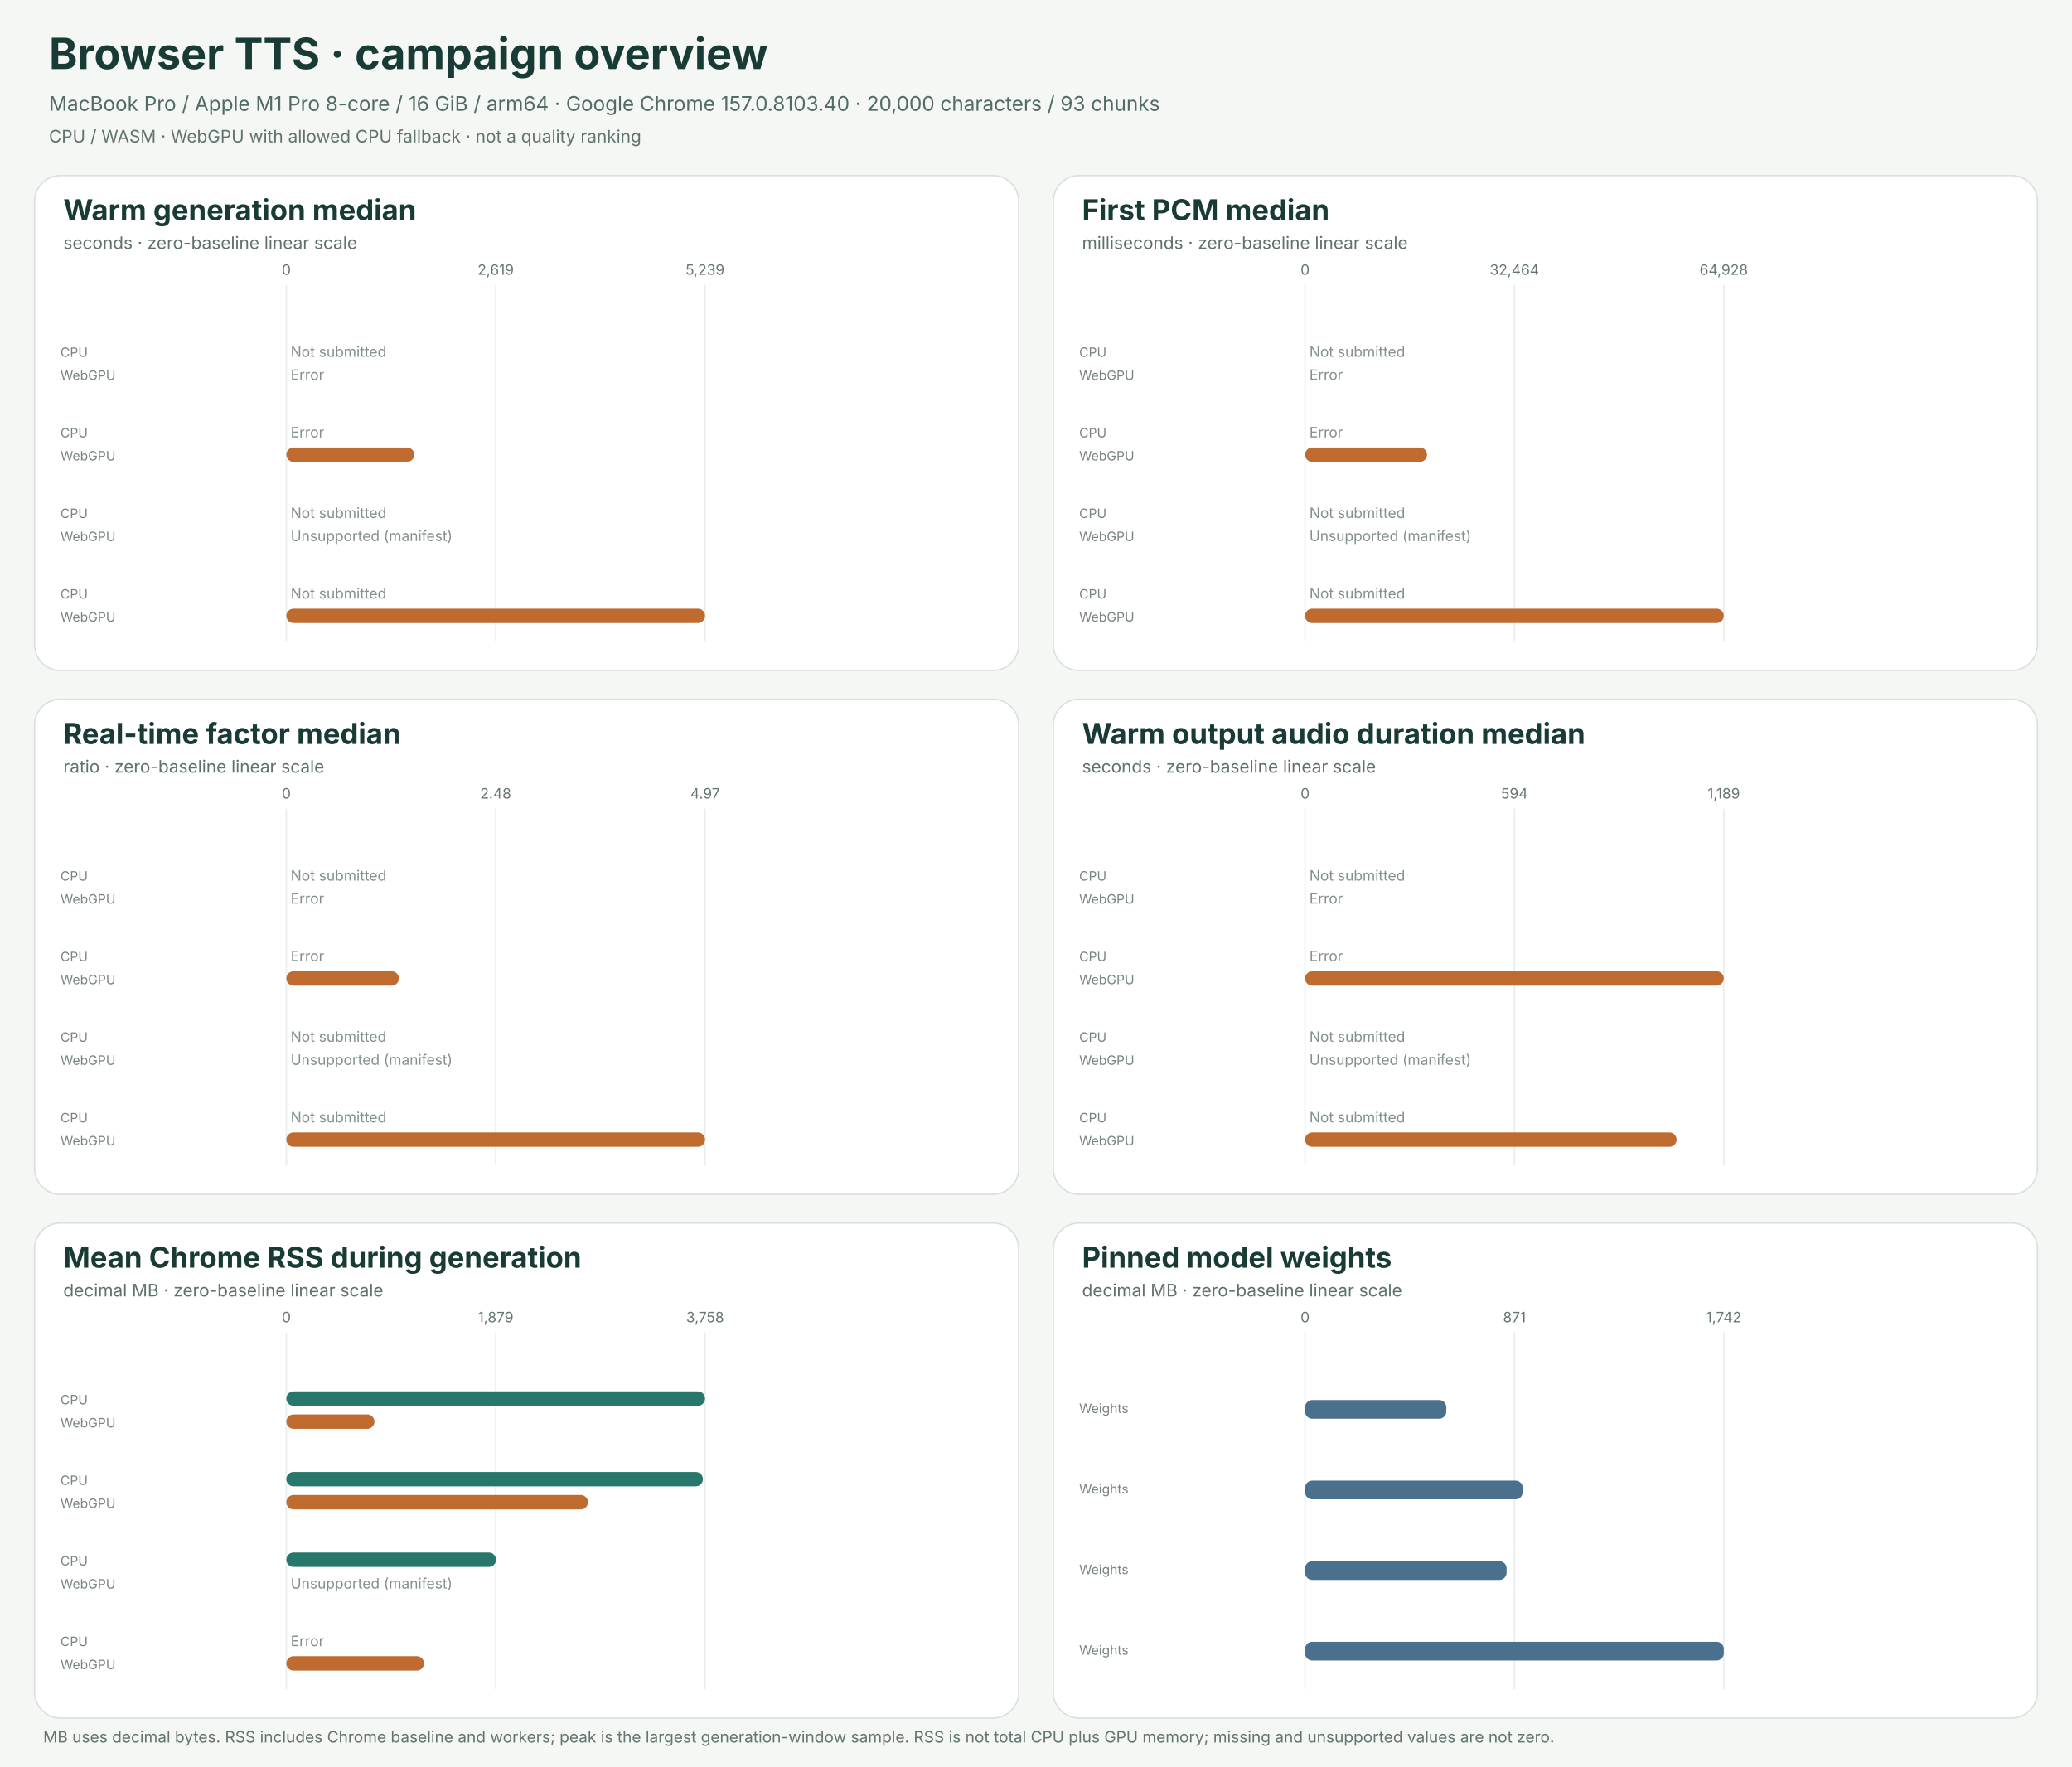
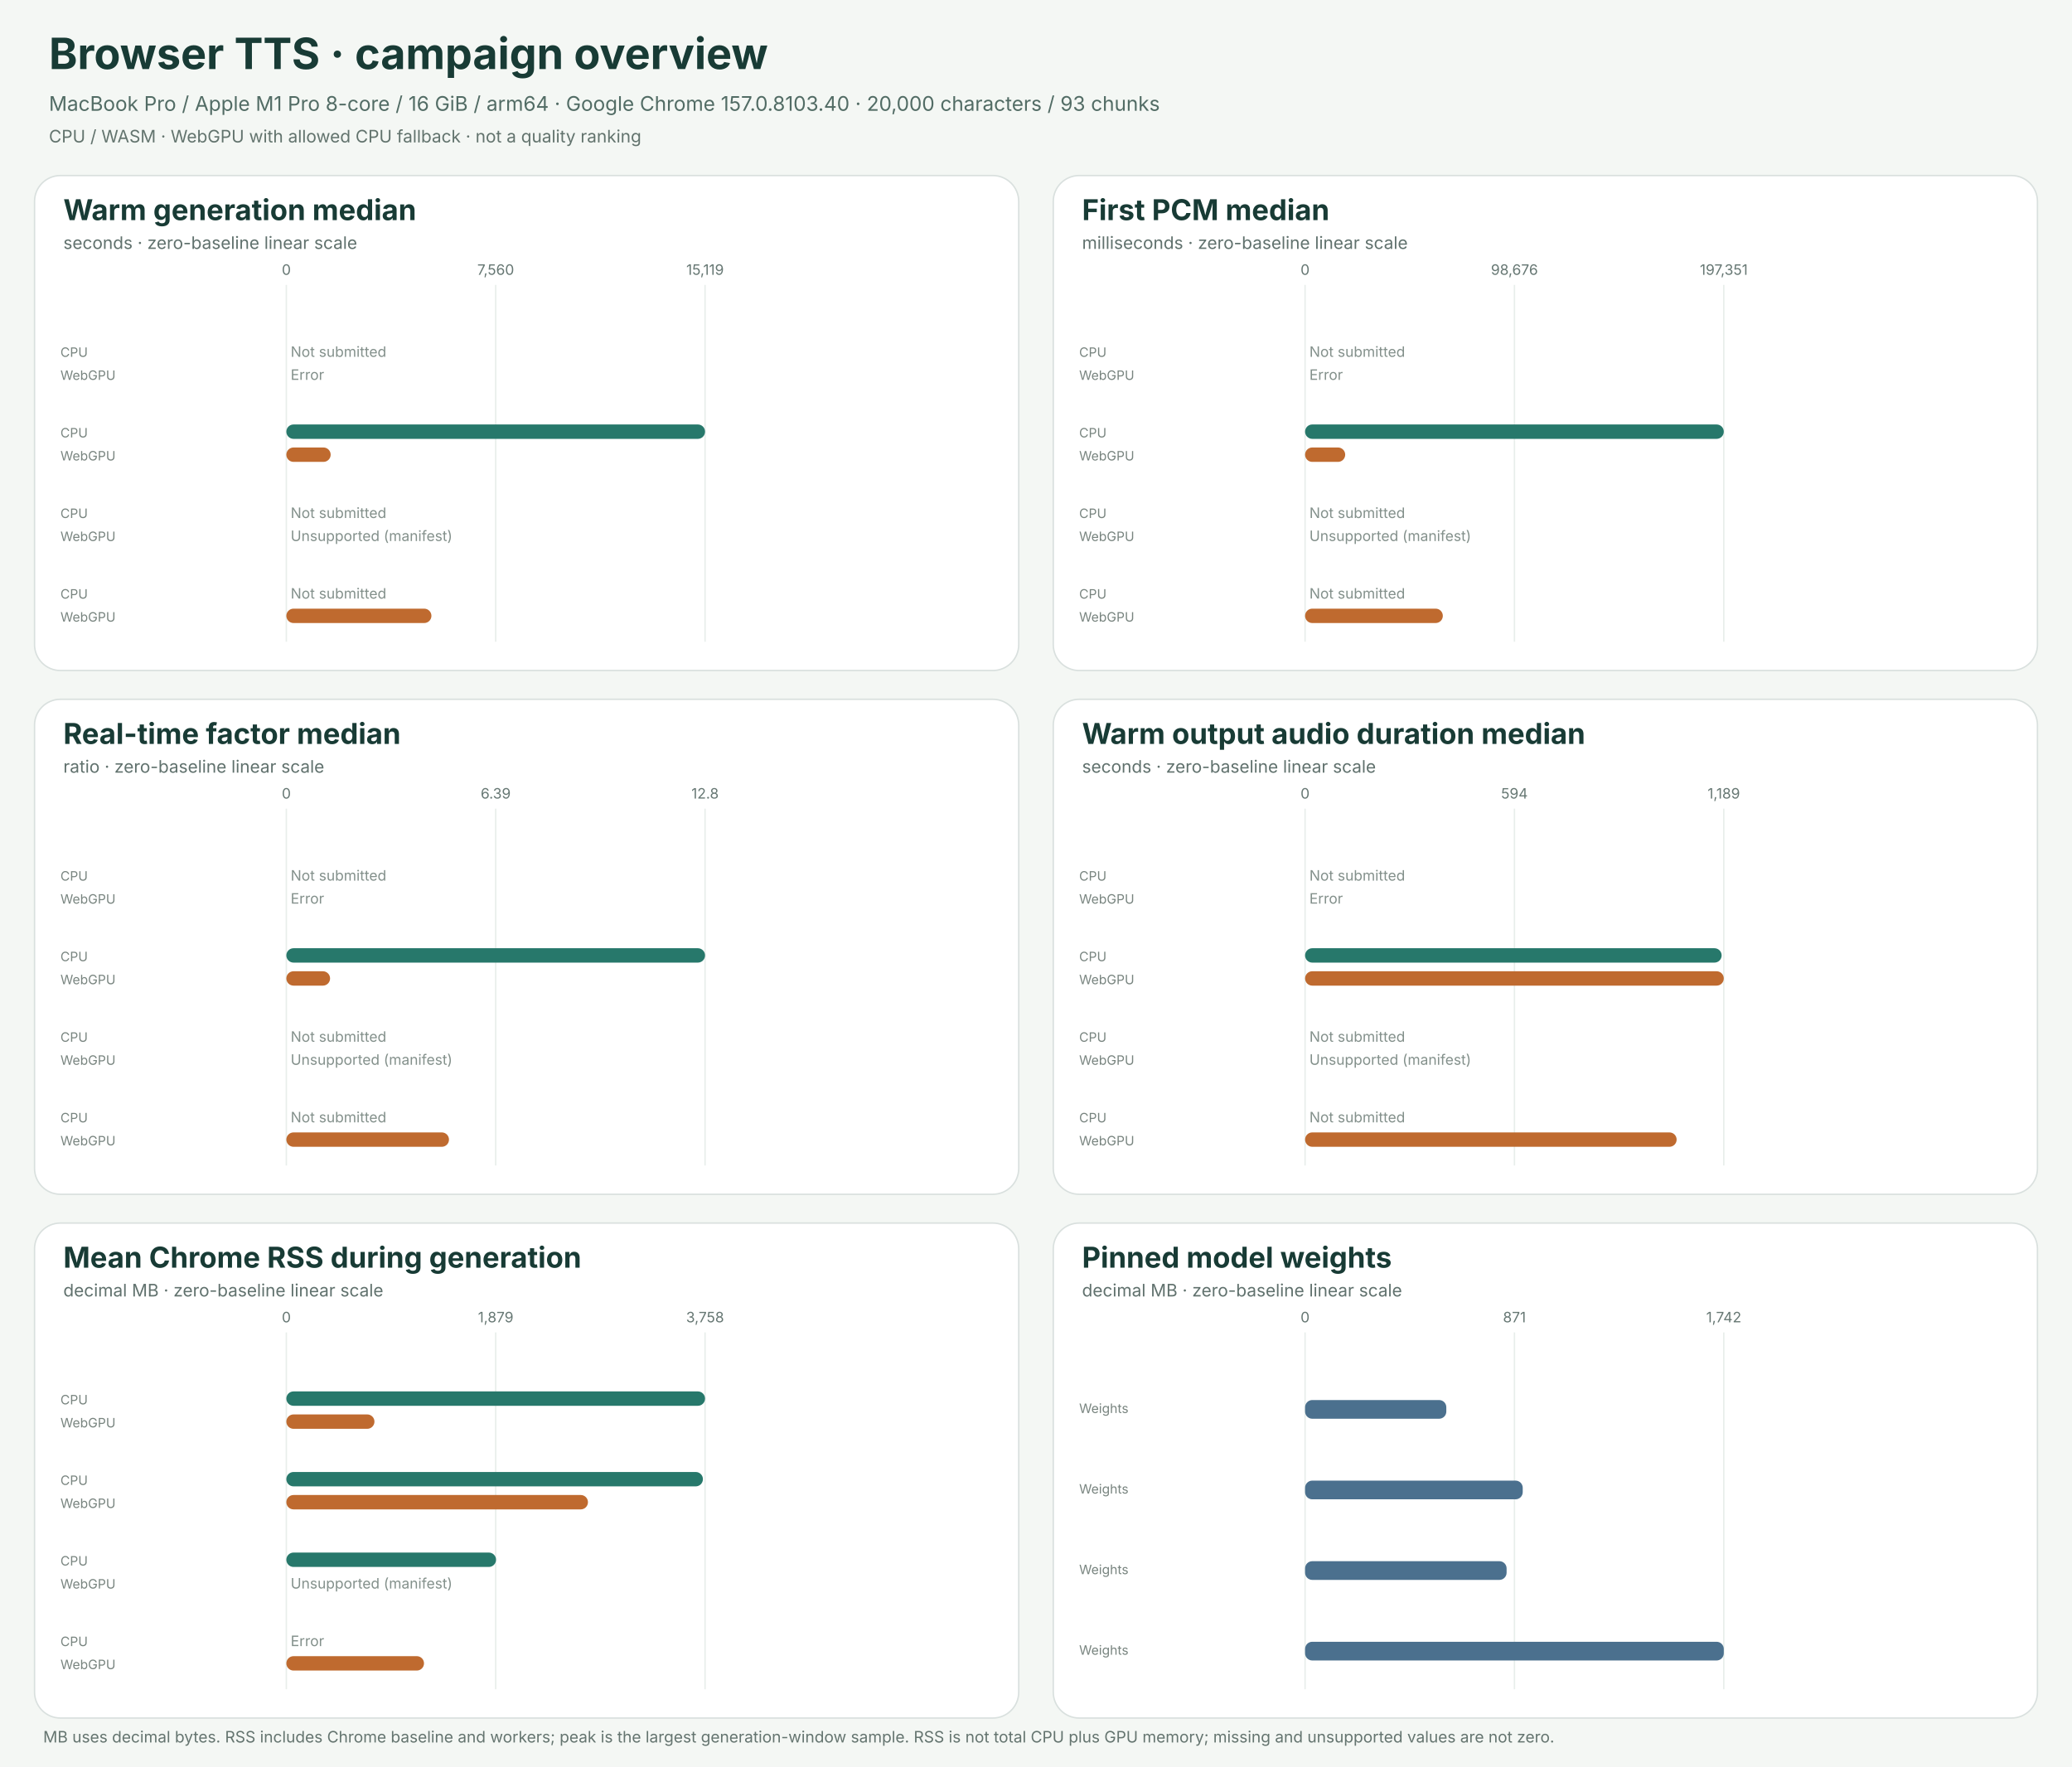
<svg xmlns="http://www.w3.org/2000/svg" width="1440" height="1228" viewBox="0 0 1440 1228" role="img" aria-labelledby="campaign-title campaign-desc">
  <rect width="100%" height="100%" fill="#f4f7f4" />
  <g font-family="system-ui,-apple-system,BlinkMacSystemFont,Segoe UI,sans-serif" fill="#183b35">
    <text x="34" y="48" font-size="30" font-weight="750">Browser TTS · campaign overview</text>
    <text x="34" y="77" font-size="14" fill="#526c65">MacBook Pro / Apple M1 Pro 8-core / 16 GiB / arm64 · Google Chrome 157.0.8103.40 · 20,000 characters / 93 chunks</text>
    <text x="34" y="99" font-size="12" fill="#62736d">CPU / WASM · WebGPU with allowed CPU fallback · not a quality ranking</text>
    <g>
      <rect x="24" y="122" width="684" height="344" rx="18" fill="#ffffff" stroke="#d9e0de" />
      <text x="44" y="153" font-size="20" font-weight="700" fill="#183b35">Warm generation median</text>
      <text x="44" y="173" font-size="12" fill="#60716d">seconds · zero-baseline linear scale</text>
      <path d="M199 198V446" stroke="#e8eeeb" />
      <text x="199" y="191" text-anchor="middle" font-size="10" fill="#667773">0</text>
      <path d="M344.5 198V446" stroke="#e8eeeb" />
-       <text x="344.5" y="191" text-anchor="middle" font-size="10" fill="#667773">2,619</text>
+       <text x="344.5" y="191" text-anchor="middle" font-size="10" fill="#667773">7,560</text>
      <path d="M490 198V446" stroke="#e8eeeb" />
-       <text x="490" y="191" text-anchor="middle" font-size="10" fill="#667773">5,239</text>
+       <text x="490" y="191" text-anchor="middle" font-size="10" fill="#667773">15,119</text>
      <text x="42" y="232" font-size="12" font-weight="600" fill="#243f39" />
      <text x="42" y="248" font-size="9" fill="#78847f">CPU</text>
      <text x="202" y="248" font-size="10" fill="#83908b">Not submitted</text>
      <text x="42" y="264" font-size="9" fill="#78847f">WebGPU</text>
      <text x="202" y="264" font-size="10" fill="#83908b">Error</text>
      <text x="42" y="288" font-size="12" font-weight="600" fill="#243f39" />
      <text x="42" y="304" font-size="9" fill="#78847f">CPU</text>
-       <text x="202" y="304" font-size="10" fill="#83908b">Error</text>
+       <rect x="199" y="295" width="291.00" height="10" rx="5" fill="#27786b" />
+       <text x="498" y="304" font-size="10" fill="#263d37" />
      <text x="42" y="320" font-size="9" fill="#78847f">WebGPU</text>
-       <rect x="199" y="311" width="88.91" height="10" rx="5" fill="#bf6a2f" />
+       <rect x="199" y="311" width="30.81" height="10" rx="5" fill="#bf6a2f" />
      <text x="498" y="320" font-size="10" fill="#263d37" />
      <text x="42" y="344" font-size="12" font-weight="600" fill="#243f39" />
      <text x="42" y="360" font-size="9" fill="#78847f">CPU</text>
      <text x="202" y="360" font-size="10" fill="#83908b">Not submitted</text>
      <text x="42" y="376" font-size="9" fill="#78847f">WebGPU</text>
      <text x="202" y="376" font-size="10" fill="#83908b">Unsupported (manifest)</text>
      <text x="42" y="400" font-size="12" font-weight="600" fill="#243f39" />
      <text x="42" y="416" font-size="9" fill="#78847f">CPU</text>
      <text x="202" y="416" font-size="10" fill="#83908b">Not submitted</text>
      <text x="42" y="432" font-size="9" fill="#78847f">WebGPU</text>
-       <rect x="199" y="423" width="291.00" height="10" rx="5" fill="#bf6a2f" />
+       <rect x="199" y="423" width="100.83" height="10" rx="5" fill="#bf6a2f" />
      <text x="498" y="432" font-size="10" fill="#263d37" />
    </g>
    <g>
      <rect x="732" y="122" width="684" height="344" rx="18" fill="#ffffff" stroke="#d9e0de" />
      <text x="752" y="153" font-size="20" font-weight="700" fill="#183b35">First PCM median</text>
      <text x="752" y="173" font-size="12" fill="#60716d">milliseconds · zero-baseline linear scale</text>
      <path d="M907 198V446" stroke="#e8eeeb" />
      <text x="907" y="191" text-anchor="middle" font-size="10" fill="#667773">0</text>
      <path d="M1052.5 198V446" stroke="#e8eeeb" />
-       <text x="1052.5" y="191" text-anchor="middle" font-size="10" fill="#667773">32,464</text>
+       <text x="1052.5" y="191" text-anchor="middle" font-size="10" fill="#667773">98,676</text>
      <path d="M1198 198V446" stroke="#e8eeeb" />
-       <text x="1198" y="191" text-anchor="middle" font-size="10" fill="#667773">64,928</text>
+       <text x="1198" y="191" text-anchor="middle" font-size="10" fill="#667773">197,351</text>
      <text x="750" y="232" font-size="12" font-weight="600" fill="#243f39" />
      <text x="750" y="248" font-size="9" fill="#78847f">CPU</text>
      <text x="910" y="248" font-size="10" fill="#83908b">Not submitted</text>
      <text x="750" y="264" font-size="9" fill="#78847f">WebGPU</text>
      <text x="910" y="264" font-size="10" fill="#83908b">Error</text>
      <text x="750" y="288" font-size="12" font-weight="600" fill="#243f39" />
      <text x="750" y="304" font-size="9" fill="#78847f">CPU</text>
-       <text x="910" y="304" font-size="10" fill="#83908b">Error</text>
+       <rect x="907" y="295" width="291.00" height="10" rx="5" fill="#27786b" />
+       <text x="1206" y="304" font-size="10" fill="#263d37" />
      <text x="750" y="320" font-size="9" fill="#78847f">WebGPU</text>
-       <rect x="907" y="311" width="84.78" height="10" rx="5" fill="#bf6a2f" />
+       <rect x="907" y="311" width="27.89" height="10" rx="5" fill="#bf6a2f" />
      <text x="1206" y="320" font-size="10" fill="#263d37" />
      <text x="750" y="344" font-size="12" font-weight="600" fill="#243f39" />
      <text x="750" y="360" font-size="9" fill="#78847f">CPU</text>
      <text x="910" y="360" font-size="10" fill="#83908b">Not submitted</text>
      <text x="750" y="376" font-size="9" fill="#78847f">WebGPU</text>
      <text x="910" y="376" font-size="10" fill="#83908b">Unsupported (manifest)</text>
      <text x="750" y="400" font-size="12" font-weight="600" fill="#243f39" />
      <text x="750" y="416" font-size="9" fill="#78847f">CPU</text>
      <text x="910" y="416" font-size="10" fill="#83908b">Not submitted</text>
      <text x="750" y="432" font-size="9" fill="#78847f">WebGPU</text>
-       <rect x="907" y="423" width="291.00" height="10" rx="5" fill="#bf6a2f" />
+       <rect x="907" y="423" width="95.74" height="10" rx="5" fill="#bf6a2f" />
      <text x="1206" y="432" font-size="10" fill="#263d37" />
    </g>
    <g>
      <rect x="24" y="486" width="684" height="344" rx="18" fill="#ffffff" stroke="#d9e0de" />
      <text x="44" y="517" font-size="20" font-weight="700" fill="#183b35">Real-time factor median</text>
      <text x="44" y="537" font-size="12" fill="#60716d">ratio · zero-baseline linear scale</text>
      <path d="M199 562V810" stroke="#e8eeeb" />
      <text x="199" y="555" text-anchor="middle" font-size="10" fill="#667773">0</text>
      <path d="M344.5 562V810" stroke="#e8eeeb" />
-       <text x="344.5" y="555" text-anchor="middle" font-size="10" fill="#667773">2.48</text>
+       <text x="344.5" y="555" text-anchor="middle" font-size="10" fill="#667773">6.39</text>
      <path d="M490 562V810" stroke="#e8eeeb" />
-       <text x="490" y="555" text-anchor="middle" font-size="10" fill="#667773">4.97</text>
+       <text x="490" y="555" text-anchor="middle" font-size="10" fill="#667773">12.8</text>
      <text x="42" y="596" font-size="12" font-weight="600" fill="#243f39" />
      <text x="42" y="612" font-size="9" fill="#78847f">CPU</text>
      <text x="202" y="612" font-size="10" fill="#83908b">Not submitted</text>
      <text x="42" y="628" font-size="9" fill="#78847f">WebGPU</text>
      <text x="202" y="628" font-size="10" fill="#83908b">Error</text>
      <text x="42" y="652" font-size="12" font-weight="600" fill="#243f39" />
      <text x="42" y="668" font-size="9" fill="#78847f">CPU</text>
-       <text x="202" y="668" font-size="10" fill="#83908b">Error</text>
+       <rect x="199" y="659" width="291.00" height="10" rx="5" fill="#27786b" />
+       <text x="498" y="668" font-size="10" fill="#263d37" />
      <text x="42" y="684" font-size="9" fill="#78847f">WebGPU</text>
-       <rect x="199" y="675" width="78.25" height="10" rx="5" fill="#bf6a2f" />
+       <rect x="199" y="675" width="30.40" height="10" rx="5" fill="#bf6a2f" />
      <text x="498" y="684" font-size="10" fill="#263d37" />
      <text x="42" y="708" font-size="12" font-weight="600" fill="#243f39" />
      <text x="42" y="724" font-size="9" fill="#78847f">CPU</text>
      <text x="202" y="724" font-size="10" fill="#83908b">Not submitted</text>
      <text x="42" y="740" font-size="9" fill="#78847f">WebGPU</text>
      <text x="202" y="740" font-size="10" fill="#83908b">Unsupported (manifest)</text>
      <text x="42" y="764" font-size="12" font-weight="600" fill="#243f39" />
      <text x="42" y="780" font-size="9" fill="#78847f">CPU</text>
      <text x="202" y="780" font-size="10" fill="#83908b">Not submitted</text>
      <text x="42" y="796" font-size="9" fill="#78847f">WebGPU</text>
-       <rect x="199" y="787" width="291.00" height="10" rx="5" fill="#bf6a2f" />
+       <rect x="199" y="787" width="113.04" height="10" rx="5" fill="#bf6a2f" />
      <text x="498" y="796" font-size="10" fill="#263d37" />
    </g>
    <g>
      <rect x="732" y="486" width="684" height="344" rx="18" fill="#ffffff" stroke="#d9e0de" />
      <text x="752" y="517" font-size="20" font-weight="700" fill="#183b35">Warm output audio duration median</text>
      <text x="752" y="537" font-size="12" fill="#60716d">seconds · zero-baseline linear scale</text>
      <path d="M907 562V810" stroke="#e8eeeb" />
      <text x="907" y="555" text-anchor="middle" font-size="10" fill="#667773">0</text>
      <path d="M1052.5 562V810" stroke="#e8eeeb" />
      <text x="1052.5" y="555" text-anchor="middle" font-size="10" fill="#667773">594</text>
      <path d="M1198 562V810" stroke="#e8eeeb" />
      <text x="1198" y="555" text-anchor="middle" font-size="10" fill="#667773">1,189</text>
      <text x="750" y="596" font-size="12" font-weight="600" fill="#243f39" />
      <text x="750" y="612" font-size="9" fill="#78847f">CPU</text>
      <text x="910" y="612" font-size="10" fill="#83908b">Not submitted</text>
      <text x="750" y="628" font-size="9" fill="#78847f">WebGPU</text>
      <text x="910" y="628" font-size="10" fill="#83908b">Error</text>
      <text x="750" y="652" font-size="12" font-weight="600" fill="#243f39" />
      <text x="750" y="668" font-size="9" fill="#78847f">CPU</text>
-       <text x="910" y="668" font-size="10" fill="#83908b">Error</text>
+       <rect x="907" y="659" width="289.51" height="10" rx="5" fill="#27786b" />
+       <text x="1206" y="668" font-size="10" fill="#263d37" />
      <text x="750" y="684" font-size="9" fill="#78847f">WebGPU</text>
      <rect x="907" y="675" width="291.00" height="10" rx="5" fill="#bf6a2f" />
      <text x="1206" y="684" font-size="10" fill="#263d37" />
      <text x="750" y="708" font-size="12" font-weight="600" fill="#243f39" />
      <text x="750" y="724" font-size="9" fill="#78847f">CPU</text>
      <text x="910" y="724" font-size="10" fill="#83908b">Not submitted</text>
      <text x="750" y="740" font-size="9" fill="#78847f">WebGPU</text>
      <text x="910" y="740" font-size="10" fill="#83908b">Unsupported (manifest)</text>
      <text x="750" y="764" font-size="12" font-weight="600" fill="#243f39" />
      <text x="750" y="780" font-size="9" fill="#78847f">CPU</text>
      <text x="910" y="780" font-size="10" fill="#83908b">Not submitted</text>
      <text x="750" y="796" font-size="9" fill="#78847f">WebGPU</text>
      <rect x="907" y="787" width="258.23" height="10" rx="5" fill="#bf6a2f" />
      <text x="1206" y="796" font-size="10" fill="#263d37" />
    </g>
    <g>
      <rect x="24" y="850" width="684" height="344" rx="18" fill="#ffffff" stroke="#d9e0de" />
      <text x="44" y="881" font-size="20" font-weight="700" fill="#183b35">Mean Chrome RSS during generation</text>
      <text x="44" y="901" font-size="12" fill="#60716d">decimal MB · zero-baseline linear scale</text>
      <path d="M199 926V1174" stroke="#e8eeeb" />
      <text x="199" y="919" text-anchor="middle" font-size="10" fill="#667773">0</text>
      <path d="M344.5 926V1174" stroke="#e8eeeb" />
      <text x="344.5" y="919" text-anchor="middle" font-size="10" fill="#667773">1,879</text>
      <path d="M490 926V1174" stroke="#e8eeeb" />
      <text x="490" y="919" text-anchor="middle" font-size="10" fill="#667773">3,758</text>
      <text x="42" y="960" font-size="12" font-weight="600" fill="#243f39" />
      <text x="42" y="976" font-size="9" fill="#78847f">CPU</text>
      <rect x="199" y="967" width="291.00" height="10" rx="5" fill="#27786b" />
      <text x="498" y="976" font-size="10" fill="#263d37" />
      <text x="42" y="992" font-size="9" fill="#78847f">WebGPU</text>
      <rect x="199" y="983" width="61.24" height="10" rx="5" fill="#bf6a2f" />
      <text x="498" y="992" font-size="10" fill="#263d37" />
      <text x="42" y="1016" font-size="12" font-weight="600" fill="#243f39" />
      <text x="42" y="1032" font-size="9" fill="#78847f">CPU</text>
      <rect x="199" y="1023" width="289.52" height="10" rx="5" fill="#27786b" />
      <text x="498" y="1032" font-size="10" fill="#263d37" />
      <text x="42" y="1048" font-size="9" fill="#78847f">WebGPU</text>
      <rect x="199" y="1039" width="209.62" height="10" rx="5" fill="#bf6a2f" />
      <text x="498" y="1048" font-size="10" fill="#263d37" />
      <text x="42" y="1072" font-size="12" font-weight="600" fill="#243f39" />
      <text x="42" y="1088" font-size="9" fill="#78847f">CPU</text>
      <rect x="199" y="1079" width="145.74" height="10" rx="5" fill="#27786b" />
      <text x="498" y="1088" font-size="10" fill="#263d37" />
      <text x="42" y="1104" font-size="9" fill="#78847f">WebGPU</text>
      <text x="202" y="1104" font-size="10" fill="#83908b">Unsupported (manifest)</text>
      <text x="42" y="1128" font-size="12" font-weight="600" fill="#243f39" />
      <text x="42" y="1144" font-size="9" fill="#78847f">CPU</text>
      <text x="202" y="1144" font-size="10" fill="#83908b">Error</text>
      <text x="42" y="1160" font-size="9" fill="#78847f">WebGPU</text>
      <rect x="199" y="1151" width="95.68" height="10" rx="5" fill="#bf6a2f" />
      <text x="498" y="1160" font-size="10" fill="#263d37" />
    </g>
    <g>
      <rect x="732" y="850" width="684" height="344" rx="18" fill="#ffffff" stroke="#d9e0de" />
      <text x="752" y="881" font-size="20" font-weight="700" fill="#183b35">Pinned model weights</text>
      <text x="752" y="901" font-size="12" fill="#60716d">decimal MB · zero-baseline linear scale</text>
      <path d="M907 926V1174" stroke="#e8eeeb" />
      <text x="907" y="919" text-anchor="middle" font-size="10" fill="#667773">0</text>
      <path d="M1052.5 926V1174" stroke="#e8eeeb" />
      <text x="1052.5" y="919" text-anchor="middle" font-size="10" fill="#667773">871</text>
      <path d="M1198 926V1174" stroke="#e8eeeb" />
      <text x="1198" y="919" text-anchor="middle" font-size="10" fill="#667773">1,742</text>
      <text x="750" y="960" font-size="12" font-weight="600" fill="#243f39" />
      <text x="750" y="982" font-size="9" fill="#78847f">Weights</text>
      <rect x="907" y="973" width="98.16" height="13" rx="5" fill="#4b708e" />
      <text x="1206" y="982" font-size="10" fill="#263d37" />
      <text x="750" y="1016" font-size="12" font-weight="600" fill="#243f39" />
      <text x="750" y="1038" font-size="9" fill="#78847f">Weights</text>
      <rect x="907" y="1029" width="151.27" height="13" rx="5" fill="#4b708e" />
      <text x="1206" y="1038" font-size="10" fill="#263d37" />
      <text x="750" y="1072" font-size="12" font-weight="600" fill="#243f39" />
      <text x="750" y="1094" font-size="9" fill="#78847f">Weights</text>
      <rect x="907" y="1085" width="140.06" height="13" rx="5" fill="#4b708e" />
      <text x="1206" y="1094" font-size="10" fill="#263d37" />
      <text x="750" y="1128" font-size="12" font-weight="600" fill="#243f39" />
      <text x="750" y="1150" font-size="9" fill="#78847f">Weights</text>
      <rect x="907" y="1141" width="291.00" height="13" rx="5" fill="#4b708e" />
      <text x="1206" y="1150" font-size="10" fill="#263d37" />
    </g>
    <text x="30" y="1211" font-size="11" fill="#64746f">MB uses decimal bytes. RSS includes Chrome baseline and workers; peak is the largest generation-window sample. RSS is not total CPU plus GPU memory; missing and unsupported values are not zero.</text>
  </g>
</svg>
